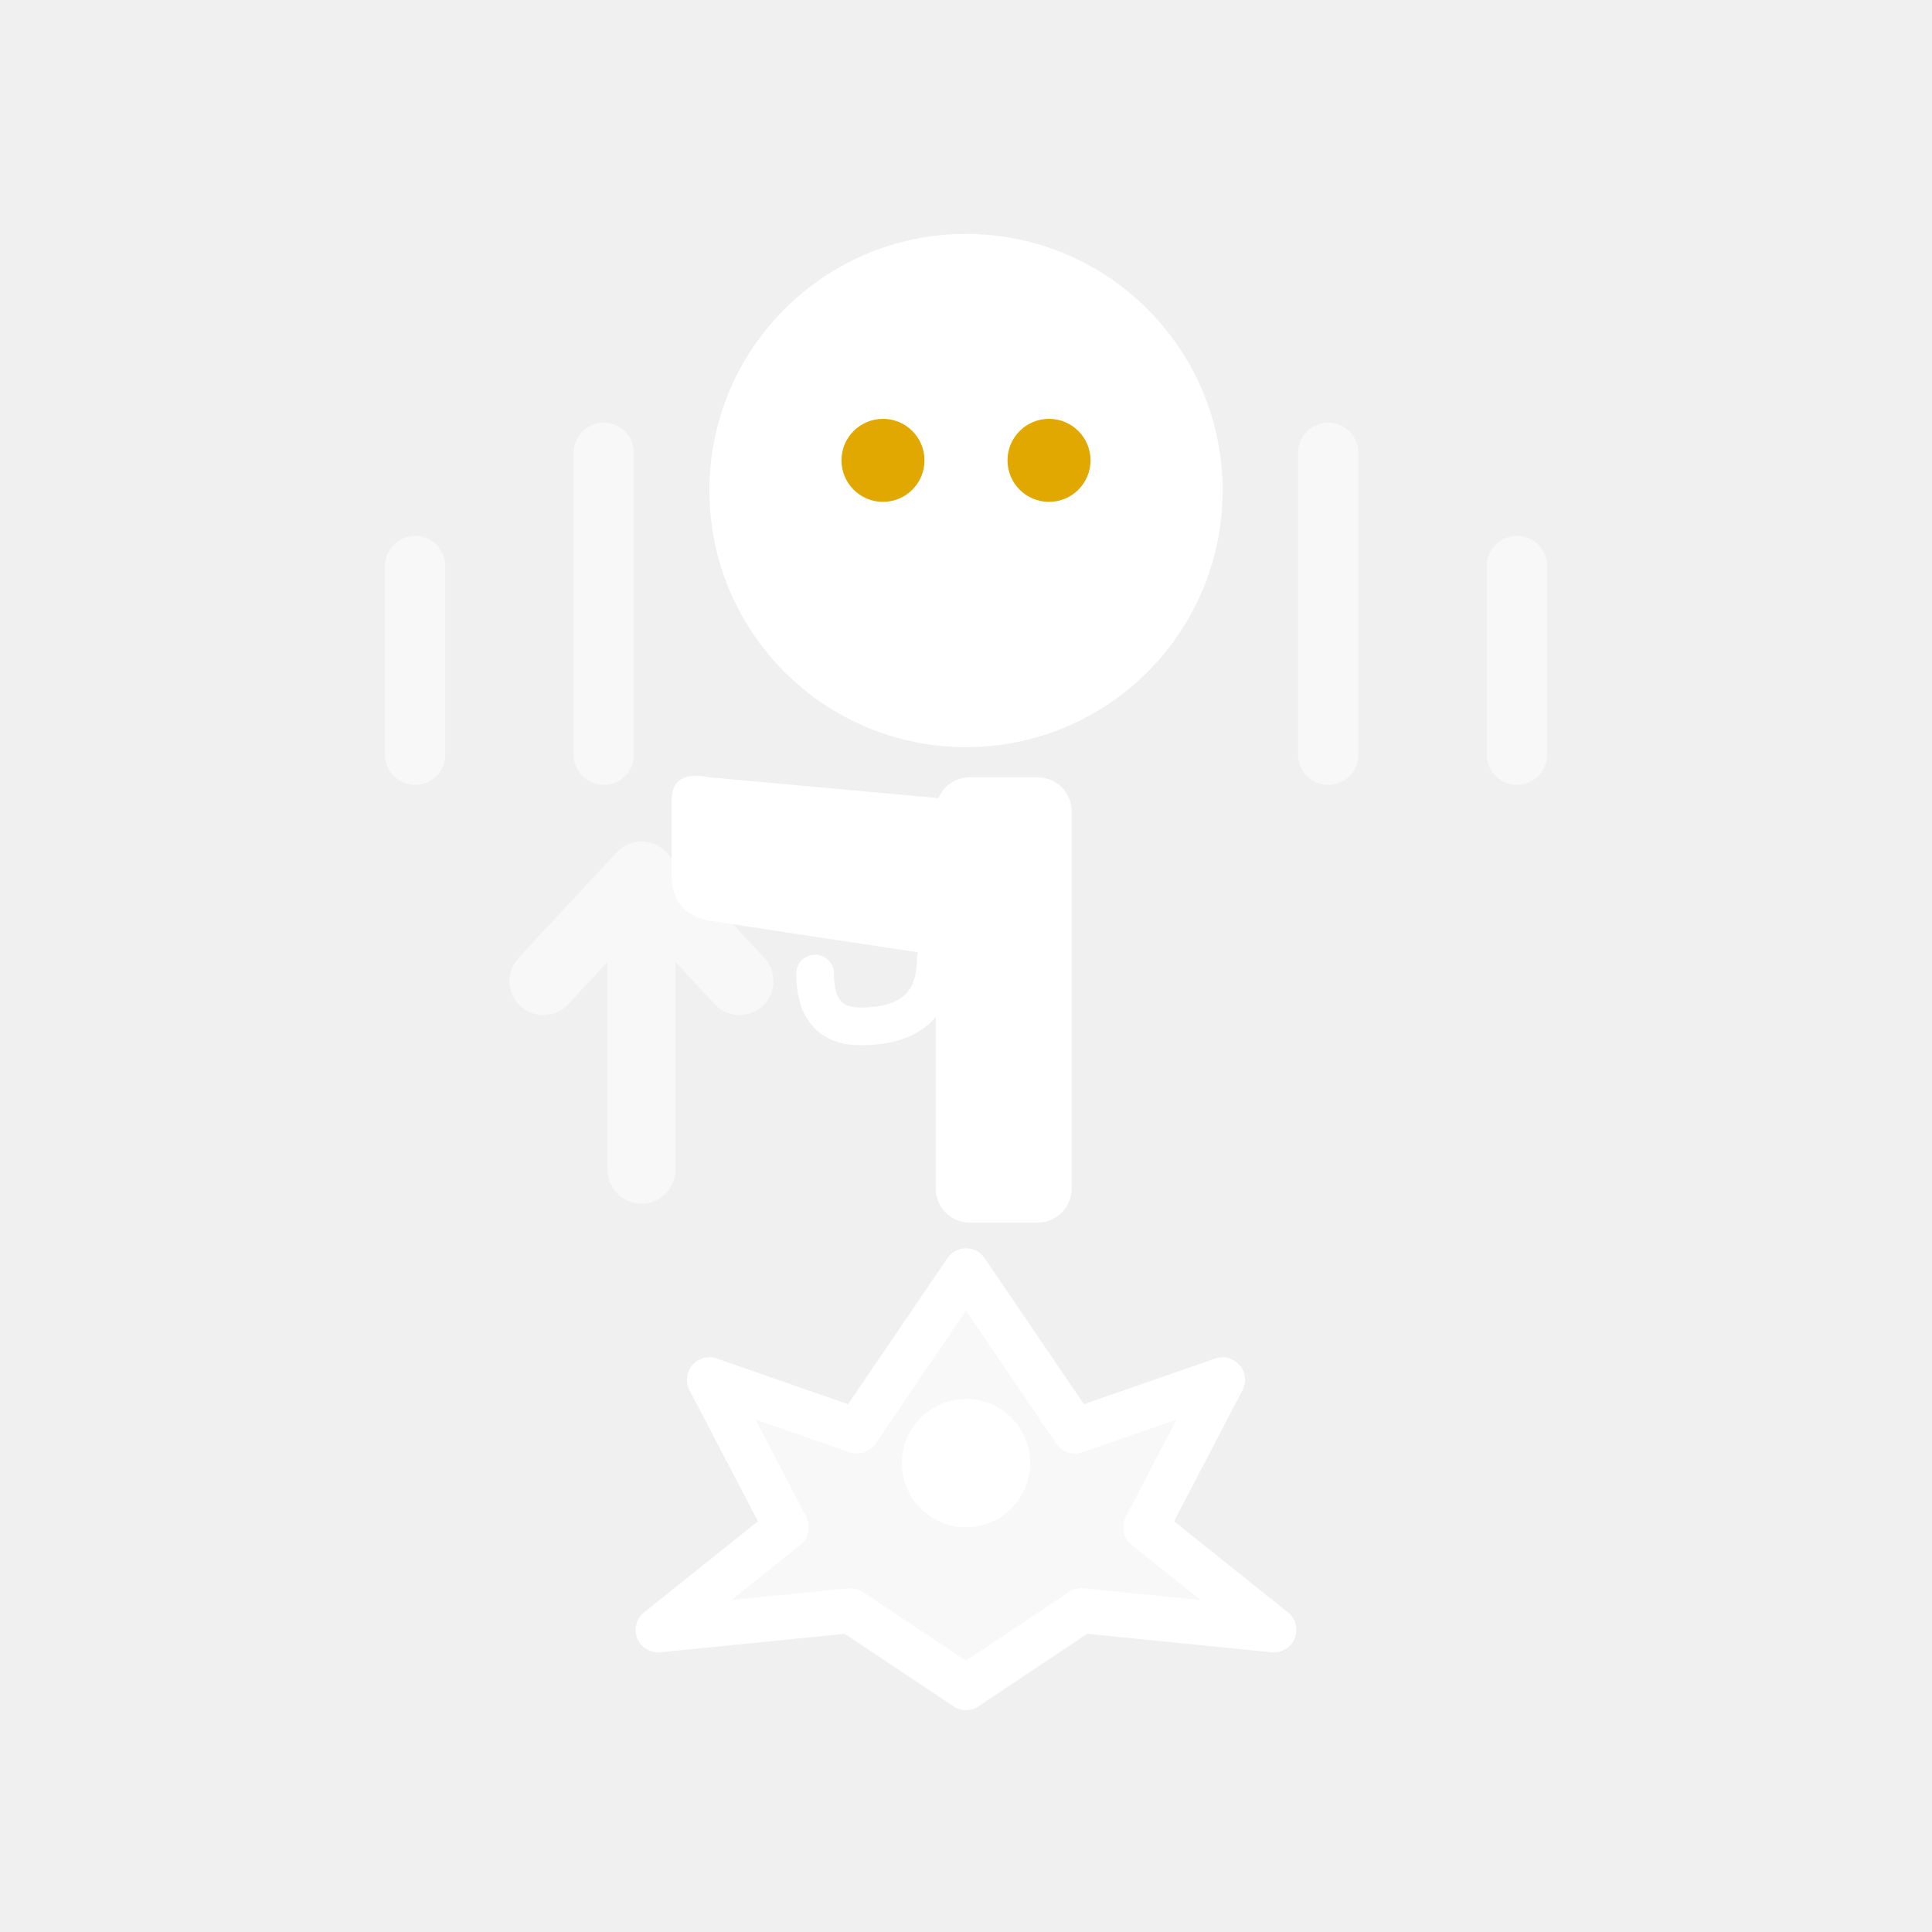
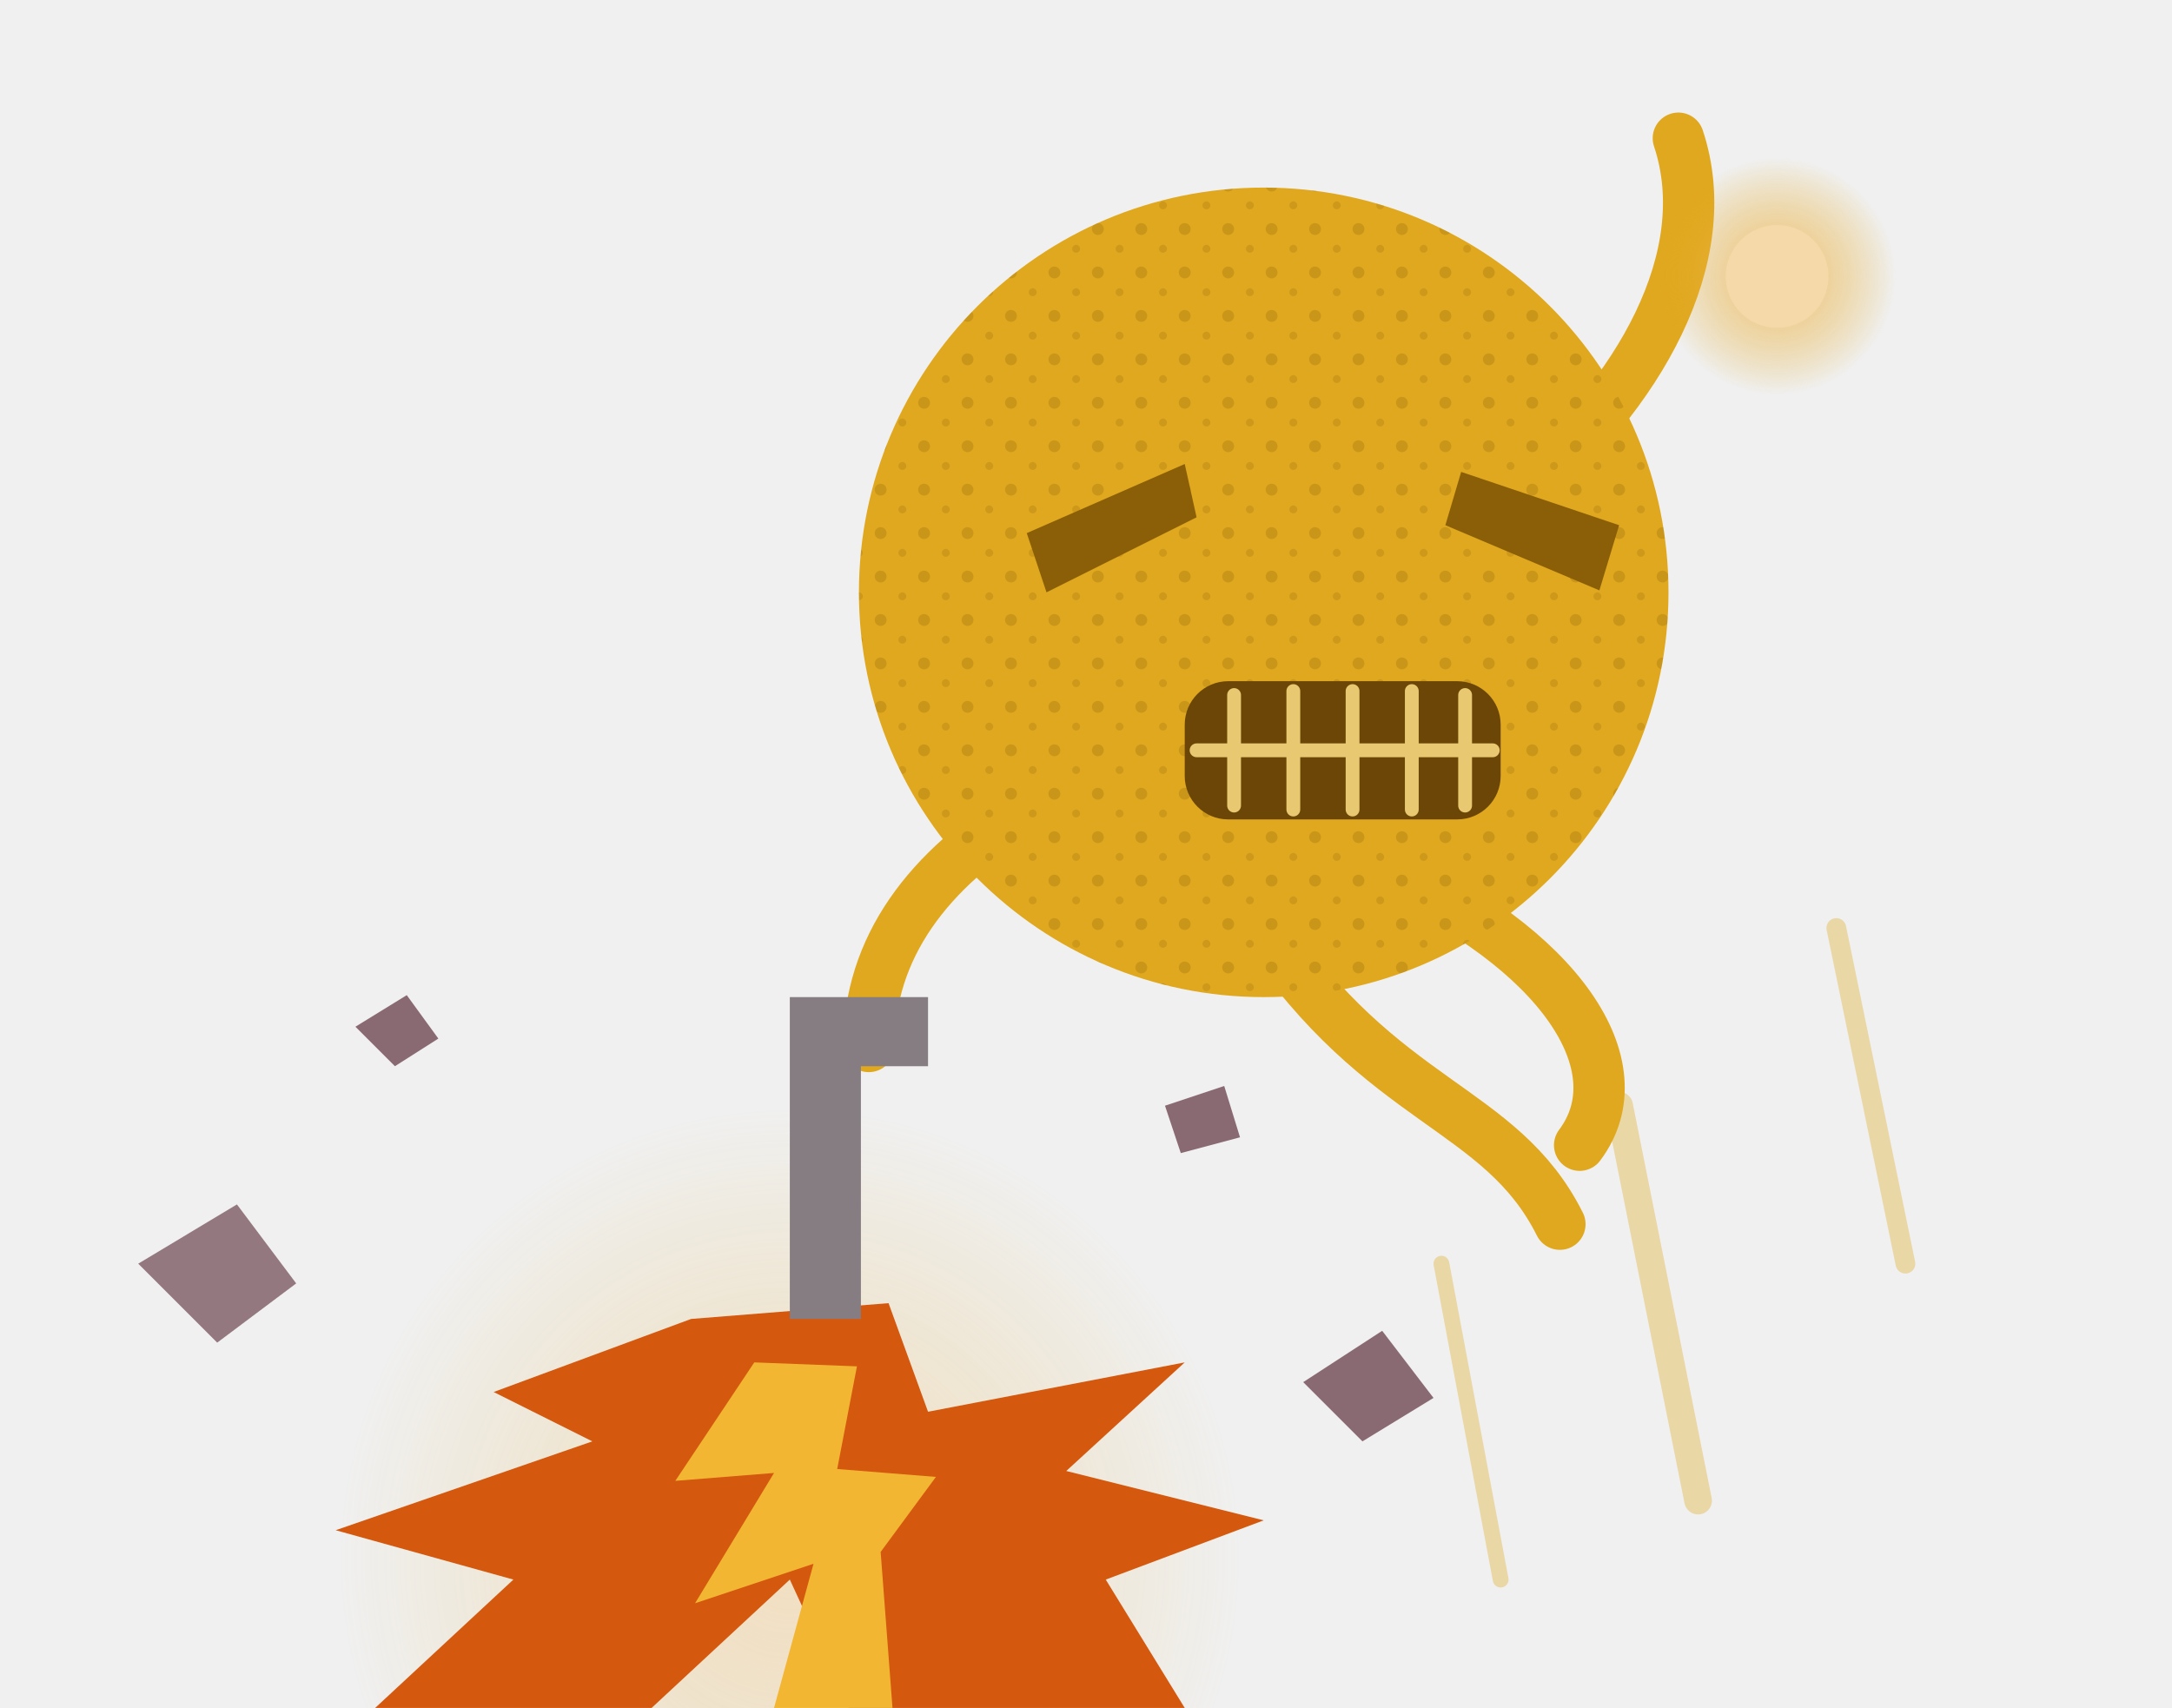
- <svg xmlns="http://www.w3.org/2000/svg" width="512" height="512" viewBox="0 0 512 512">
-   <g stroke="#fff" stroke-opacity="0.5" stroke-width="16" stroke-linecap="round" fill="none">
-     <path d="M160 120 V200" />
-     <path d="M352 120 V200" />
-     <path d="M110 150 V200" />
-     <path d="M402 150 V200" />
+ <svg xmlns="http://www.w3.org/2000/svg" width="1100" height="865" viewBox="0 0 1100 865">
+   <defs>
+     <radialGradient id="gl">
+       <stop offset="0" stop-color="#f6c070" stop-opacity=".9" />
+       <stop offset="1" stop-color="#e0a81e" stop-opacity="0" />
+     </radialGradient>
+     <pattern id="dots" width="22" height="22" patternUnits="userSpaceOnUse">
+       <circle cx="6" cy="6" r="3" fill="#7a5508" opacity=".22" />
+       <circle cx="17" cy="16" r="2" fill="#7a5508" opacity=".18" />
+     </pattern>
+   </defs>
+   <g stroke="#e0a81e" stroke-linecap="round" fill="none" opacity=".35">
+     <path d="M820 560 L860 760" stroke-width="14" />
+     <path d="M930 470 L965 640" stroke-width="10" />
+     <path d="M730 640 L760 800" stroke-width="8" />
  </g>
-   <circle cx="256" cy="130" r="68" fill="#fff" />
-   <circle cx="234" cy="122" r="11" fill="#E0A800" />
-   <circle cx="278" cy="122" r="11" fill="#E0A800" />
-   <g transform="translate(262 206) rotate(90)">
-     <rect x="0" y="-22" width="118" height="36" rx="9" fill="#fff" />
-     <path d="M6 8 L48 8 L38 74 Q36 84 26 84 L6 84 Q-2 84 0 74 Z" fill="#fff" />
-     <path d="M48 14 Q66 14 66 34 Q66 46 52 46" fill="none" stroke="#fff" stroke-width="10" stroke-linecap="round" />
+   <g fill="#8a6a72">
+     <path d="M70 640 l50 -30 l30 40 l-40 30z" opacity=".9" />
+     <path d="M660 700 l40 -26 l26 34 l-36 22z" />
+     <path d="M180 520 l26 -16 l16 22 l-22 14z" />
+     <path d="M590 560 l30 -10 l8 26 l-30 8z" />
  </g>
-   <path d="M170 310 V236 M144 260 L170 232 L196 260" stroke="#fff" stroke-opacity="0.5" stroke-width="18" stroke-linecap="round" stroke-linejoin="round" fill="none" />
-   <g transform="translate(256 392) scale(0.85) translate(-256 -415)">
-     <path d="M256 350 L290 400 L336 384 L312 430 L352 462 L292 456 L256 480 L220 456 L160 462 L200 430 L176 384 L222 400 Z" fill="#fff" fill-opacity="0.55" stroke="#fff" stroke-width="14" stroke-linejoin="round" />
-     <circle cx="256" cy="410" r="20" fill="#fff" />
+   <g>
+     <circle cx="400" cy="790" r="230" fill="url(#gl)" opacity=".4" />
+     <path d="M350 668 L250 705 L300 730 L170 775 L260 800 L190 865 L330 865 L400 800 L430 865 L600 865 L560 800 L640 770 L540 745 L600 690 L470 715 L450 660Z" fill="#d4580e" />
+     <path d="M382 690 L342 750 L392 746 L352 812 L412 792 L392 865 L452 865 L446 786 L474 748 L424 744 L434 692Z" fill="#f2b632" />
  </g>
+   <g fill="none" stroke="#e0a81e" stroke-width="26" stroke-linecap="round" stroke-linejoin="round">
+     <path d="M640 470 C700 560 760 560 790 620" />
+     <path d="M700 440 C790 480 830 540 800 580" />
+     <path d="M770 250 C830 200 870 130 850 70" />
+     <path d="M520 410 C470 440 440 480 440 530" />
+   </g>
+   <path d="M400 505 L470 505 L470 540 L436 540 L436 668 L400 668Z" fill="#857d82" />
+   <circle cx="640" cy="300" r="205" fill="#e0a81e" />
+   <circle cx="640" cy="300" r="205" fill="url(#dots)" />
+   <g fill="#8a5f08" stroke="none">
+     <path d="M520 270 L600 235 L606 262 L530 300Z" />
+     <path d="M740 239 L820 266 L810 299 L732 266Z" />
+   </g>
+   <rect x="600" y="345" width="160" height="70" rx="22" fill="#6b4606" />
+   <g stroke="#e8c870" stroke-width="7" stroke-linecap="round">
+     <path d="M625 352 V408" />
+     <path d="M655 350 V410" />
+     <path d="M685 350 V410" />
+     <path d="M715 350 V410" />
+     <path d="M742 352 V408" />
+     <path d="M606 380 H756" />
+   </g>
+   <circle cx="900" cy="140" r="60" fill="url(#gl)" />
+   <circle cx="900" cy="140" r="26" fill="#f6d9a8" />
</svg>
